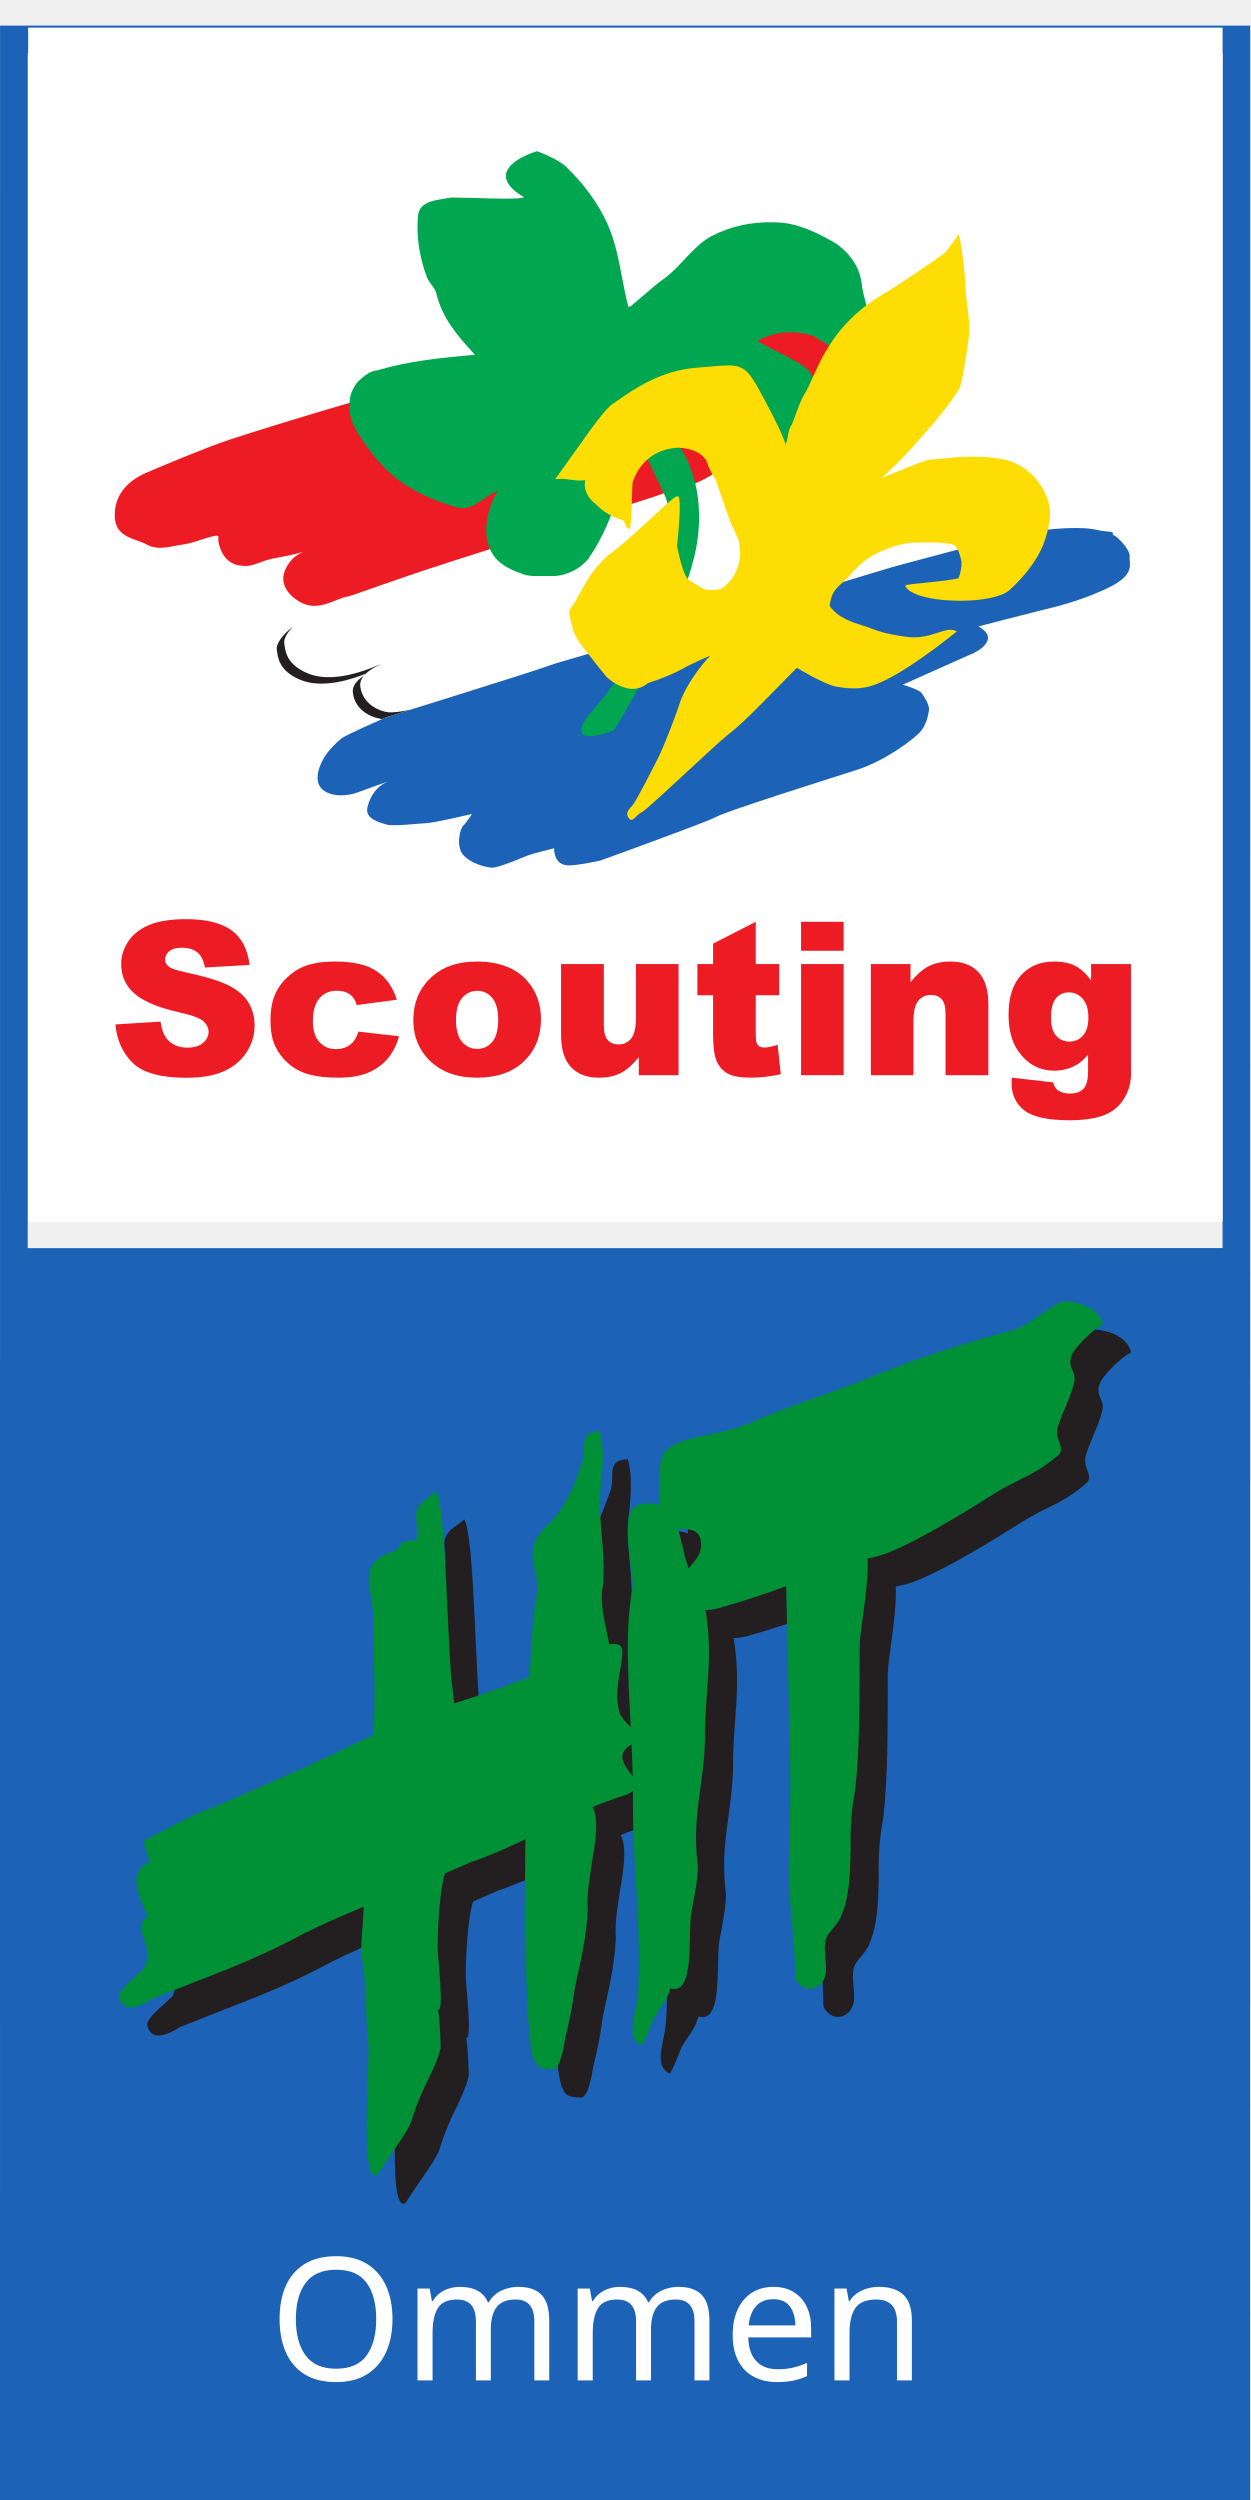
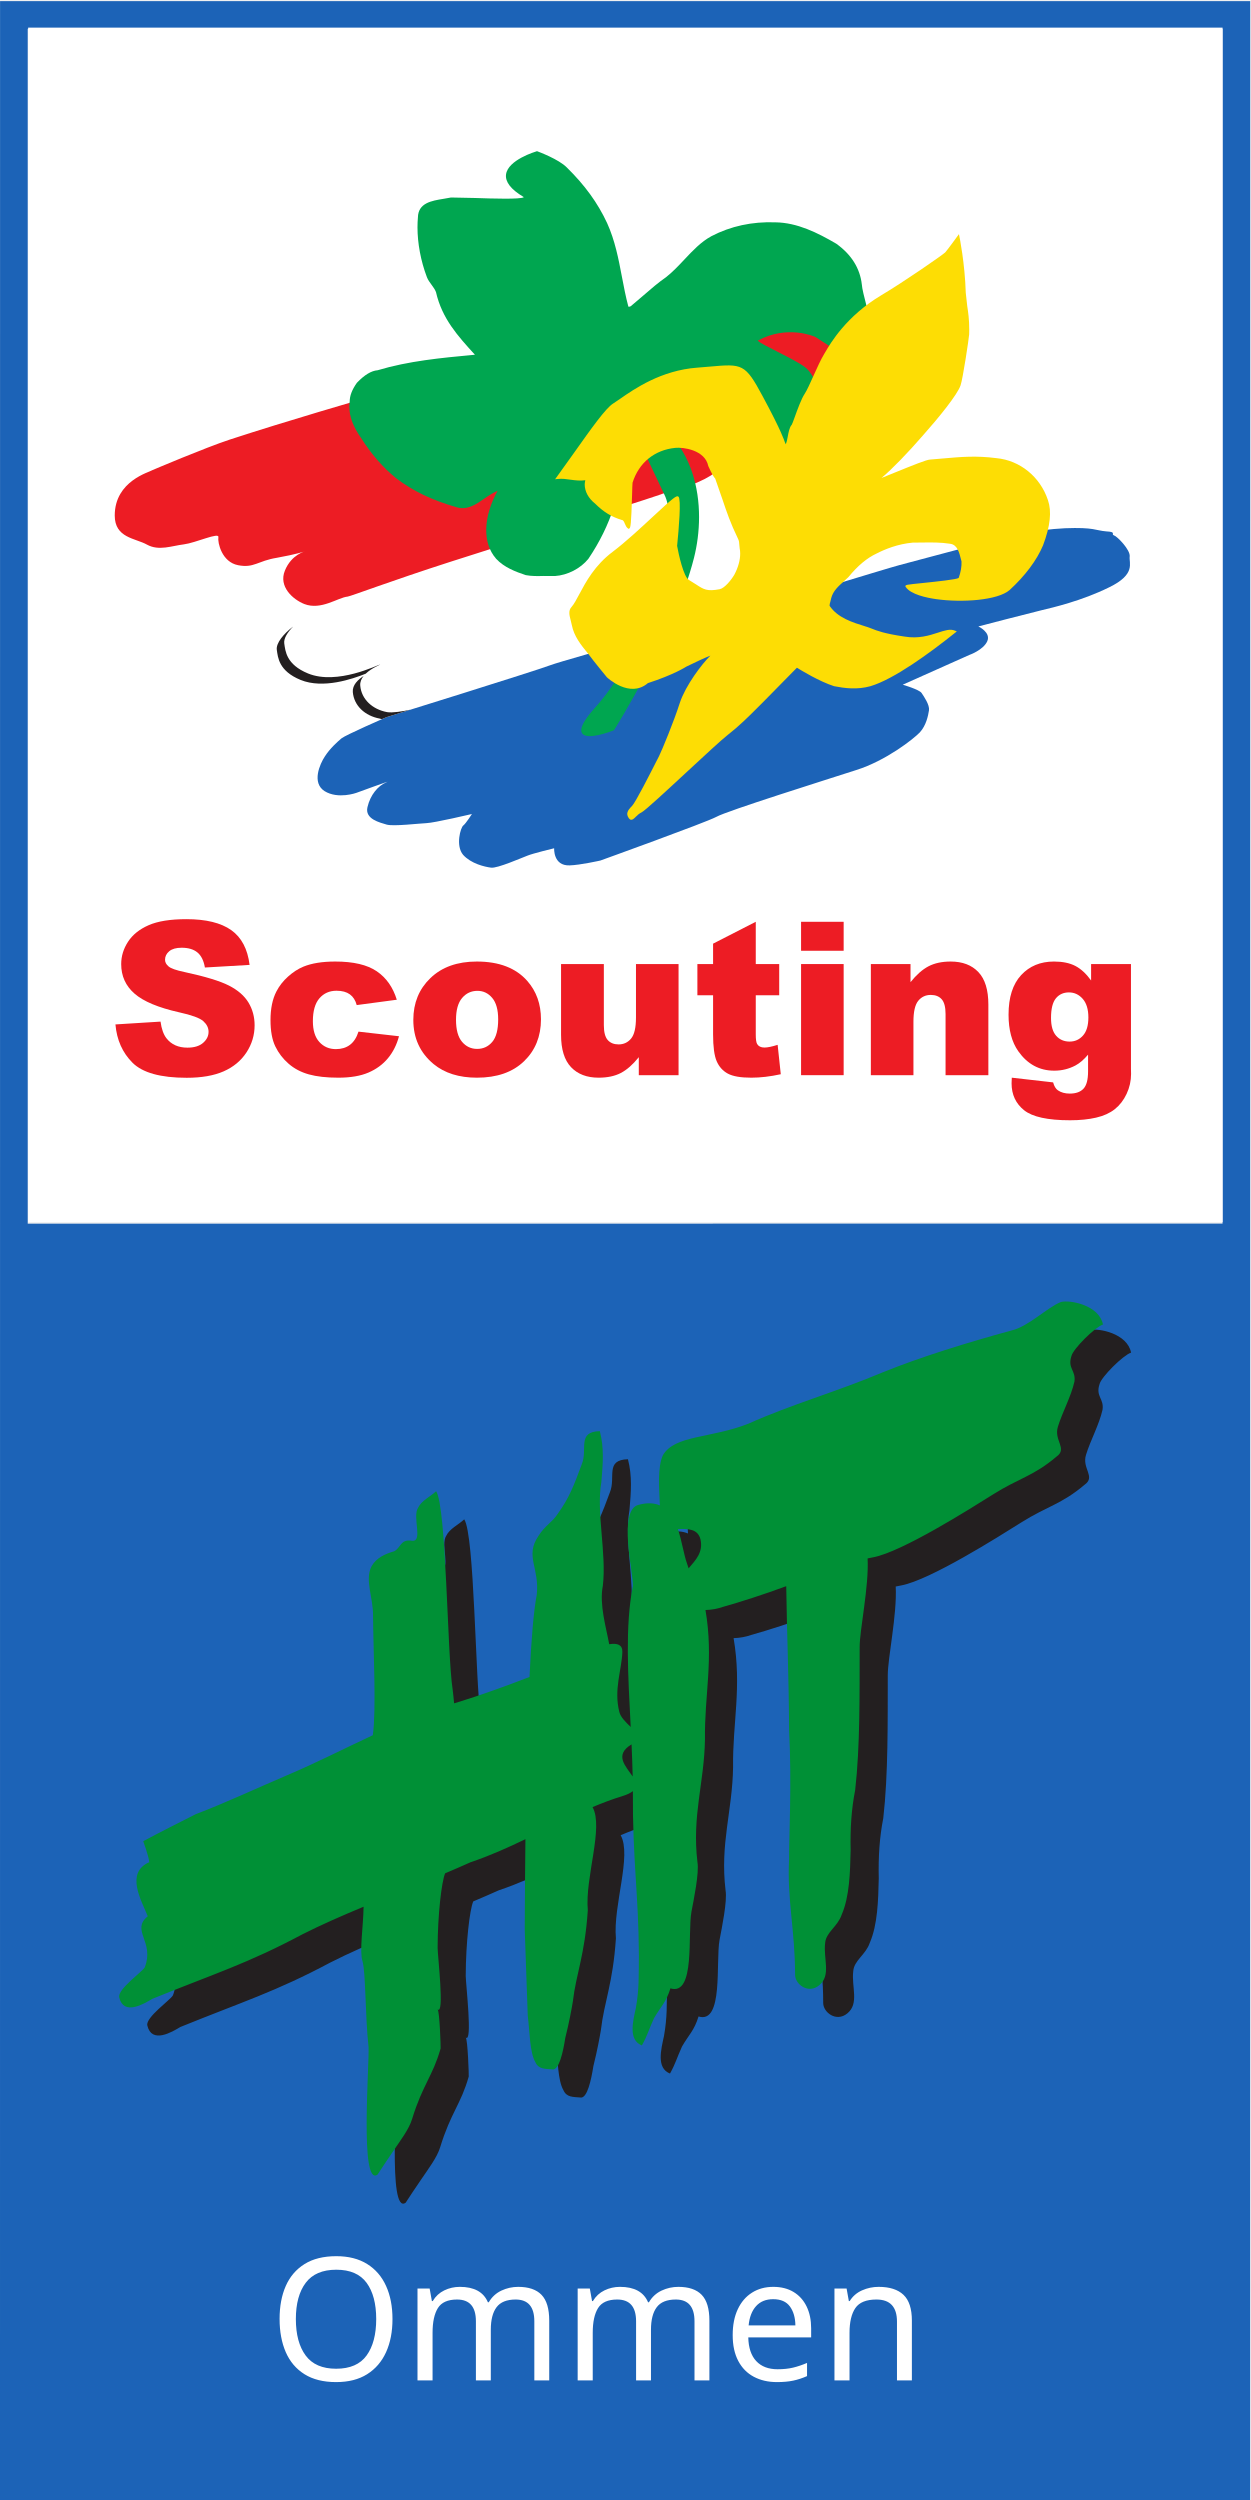
<svg xmlns="http://www.w3.org/2000/svg" version="1.1" width="204.337" height="408.625" id="svg2" xml:space="preserve">
  <defs id="defs6" />
  <g transform="matrix(1.25,0,0,-1.25,0,408.625)" id="g10">
    <g transform="scale(0.1)" id="g12">
-       <path d="m 36.25,3199.34 h 1562.36 v -1562.35 l -1562.36,-0.03 z m 1598.5,36.17 H 0.078 L 0,-33.53 h 1634.63 l 0.12,3269.04" id="path14" style="fill:#1c63b7;fill-opacity:1;fill-rule:nonzero;stroke:none" />
+       <path d="m 36.25,3231.34 h 1562.36 v -1562.35 l -1562.36,-0.03 z m 1598.5,36.17 H 0.078 L 0,-1.53 h 1634.63 l 0.12,3269.04" id="path14" style="fill:#1c63b7;fill-opacity:1;fill-rule:nonzero;stroke:none" />
      <path d="m 36.816,1671.05 h 1561.81 V 3232.87 H 36.816 Z" id="path16" style="fill:#ffffff;fill-opacity:1;fill-rule:nonzero;stroke:none" />
      <path d="m 694.316,3096.26 c -12.656,-3.74 -54.289,-18.55 -58.586,-52.08 -0.21,-1.72 -0.339,-3.54 -0.339,-5.43 0,-0.94 0.117,-1.94 0.183,-2.91 -5.371,0.15 -10.32,0.31 -13.672,0.43 l -34.187,0.69 -12.332,-2.18 c -14.66,-2.38 -54.25,-8.85 -55.051,-49.52 -0.117,-2.71 -0.586,-13.43 -0.586,-13.43 0,-24.16 4.942,-50.54 13.914,-74.29 2.649,-7.09 6.684,-12.54 9.621,-16.53 0.039,-0.05 1.77,-2.54 2.285,-3.28 5.157,-20.29 13.758,-36.96 24.036,-51.68 -27.747,-3.32 -55.747,-7.85 -83.352,-16.13 l 5.574,1.03 c -15.066,-1.13 -29.5,-9.14 -44.136,-24.49 l -1.348,-1.42 -1.137,-1.61 c -4.89,-6.98 -8.433,-13.8 -10.777,-20.58 -57.031,-16.89 -103.988,-31.33 -142.082,-43.78 C 258.762,2708 191.895,2679.55 189.07,2678.34 l -1.824,-0.79 c 0,0 -0.391,-0.25 -0.508,-0.33 -0.488,-0.19 -0.996,-0.41 -0.996,-0.41 -51.133,-20.82 -61.863,-56.03 -61.863,-81.91 0,-40.65 31.551,-51.94 46.707,-57.36 3.43,-1.22 6.965,-2.49 8.789,-3.52 20.438,-11.18 40.066,-7.32 54.395,-4.5 l 9.699,1.69 c 7.027,0.86 14.754,3.14 22.461,5.56 7.09,-14.86 20.054,-28.59 40.418,-32.52 17.414,-3.4 29.023,-0.19 38.359,3.18 0.527,-5.23 1.594,-10.45 3.738,-15.52 3.606,-8.5 9.614,-16.29 17.075,-22.91 -12.336,-9.65 -29.844,-27.03 -29.844,-48.12 0,-1.9 0.144,-3.81 0.445,-5.77 -0.008,0.02 0.207,-1.44 0.207,-1.44 1.602,-11.26 5.86,-41.18 46.817,-57.96 15.75,-6.46 33.972,-8.28 54.406,-5.66 1.797,-6.17 4.5,-12 8.086,-17.28 -11.274,-5.57 -13.813,-7.49 -15.539,-8.89 l -0.578,-0.47 c -7.508,-6.4 -18.434,-16.42 -26.676,-29.28 -3.43,-5.12 -13.75,-22.33 -13.75,-41.93 0,-3.53 0.34,-7.15 1.109,-10.8 2.617,-12.27 9.652,-22.32 20.332,-29.06 14.895,-9.2 31.153,-10.16 43.703,-8.96 2.039,-13.2 11.719,-28.27 41.641,-37.04 l 1.902,-0.56 c 9.629,-2.93 22.602,-2.42 49.953,-0.1 l 10.996,0.85 c 3.313,0.11 8.868,0.94 15.352,2.1 0.012,-13.44 3.965,-25.39 11.484,-34.29 l 0.539,-0.62 c 16.942,-18.81 42.481,-23.91 52.665,-25.23 11.359,-1.58 25.847,3.26 53.933,14.7 l 6.875,2.74 c 1.367,0.55 4.777,1.55 8.789,2.66 1.086,-1.45 1.86,-2.99 3.203,-4.37 6.059,-6.24 16.899,-13.55 34.114,-12.95 15.703,0.41 42.199,6.31 45.168,6.97 l 1.582,0.36 1.519,0.56 c 32.735,11.79 140.676,50.91 155.09,58.66 l 0.547,0.3 c 11.953,6.04 107.72,36.59 148.62,49.64 l 29.41,9.42 c 43.08,13.56 82.65,44.18 94.06,56.06 l 0.41,0.45 c 9.55,10.42 15.77,24.7 18.5,42.46 0.31,1.89 0.45,3.77 0.45,5.62 0,9.34 -3.64,18.18 -8.5,26.55 22.4,10 44.27,19.76 44.89,20.05 8.04,2.97 28.68,12.2 37.32,31.27 2.01,4.48 2.92,8.85 3.19,13.13 23.9,6.13 50.26,12.89 50.26,12.89 0.02,0 0.82,0.2 0.82,0.2 15.16,3.59 55.39,13.13 92.89,31.71 35.04,16.96 41.78,37.06 41.78,54.01 0,2.3 -0.14,4.53 -0.31,6.7 l -0.14,1.54 -0.11,-1.96 c 0.15,1.26 0.23,2.54 0.23,3.82 0,17.57 -14.55,36.34 -27.89,46.15 -0.22,0.76 -0.37,1.29 -0.37,1.29 -8.46,10.19 -21.1,10.86 -27.17,11.17 l 0.68,-0.04 -7.46,1.21 c -9.63,2.03 -20.11,3.59 -42.54,3.1 -0.51,6.74 -1.57,13.23 -3.67,19.26 -13.27,39.8 -48.41,68.23 -89.42,72.11 -25.7,3.25 -45.6,2.09 -67,0.26 18.39,21.5 37.28,45.84 42.24,60.35 4.31,12.25 12.24,68.16 12.62,73.35 l 0.06,0.77 0.1,7.19 c 0,15.42 -1.55,25.9 -2.84,34.33 -0.09,0.86 -1.62,14.69 -1.77,16.06 -1.23,37.07 -7.42,70 -8.67,76.28 l -12.39,61.55 -37.05,-50.47 c -4.84,-6.69 -10.79,-14.69 -13.36,-17.93 -7.38,-5.66 -41.49,-29.28 -67.3,-45.44 -5.78,23.27 -19.57,43.74 -41.44,59.4 l -0.99,0.7 -1.03,0.62 c -27.5,16.07 -57.72,31.01 -92.39,31.48 -34.759,1.19 -67.103,-5.88 -96.165,-21.05 -17.657,-9.54 -30.723,-23.46 -42.247,-35.75 -7.246,-7.69 -13.945,-14.83 -21.074,-20.47 l 1.375,1.02 c -6.297,-4.34 -12.136,-8.95 -17.781,-13.61 -4.355,22.92 -9.434,48.6 -20.742,73.61 -13.723,29.36 -32.051,54.71 -57.715,80.02 -12.473,12.8 -35.344,22.64 -47.898,27.36 l -1.516,0.53 -7.832,2.64 -8.399,-2.47" id="path18" style="fill:#ffffff;fill-opacity:1;fill-rule:nonzero;stroke:none" />
      <path d="m 371.777,2427.67 c -1.496,9.32 10.828,22.78 23.504,31.74 13.071,8.95 33.977,18.27 46.684,22.75 12.676,4.13 21.64,7.11 28.726,9.36 41.079,14.18 133.657,46.64 137.383,48.12 4.106,1.9 214.262,70.57 232.192,74.32 17.527,3.73 92.937,37.3 100.808,44.04 5.196,4.48 157.876,22.02 177.676,12.31 19.38,-9.7 -6.35,-76.17 29.12,-66.45 35.04,9.69 144.43,26.88 163.84,-4.47 19.4,-31.37 3.76,-47.05 -10.06,-53.01 -13.45,-5.62 -267.65,-69.06 -267.65,-69.06 0,0 -362.105,-97.81 -375.914,-100.04 -10.82,-1.88 -85.469,-25.03 -113.856,-34.33 -7.835,-2.62 1.122,0.37 -13.792,-4.13 -19.059,-5.56 -15.692,-2.61 -24.286,-1.11 -19.035,3.73 -33.593,16.82 -35.097,34.71 -1.485,17.54 28.008,27.62 25.781,27.62 -2.234,0 -55.625,-27.26 -94.07,-11.59 -28.75,11.59 -29.504,29.51 -30.989,39.22" id="path20" style="fill:#ffffff;fill-opacity:1;fill-rule:nonzero;stroke:none" />
      <path d="m 505.129,2331.16 c 0,0 193.367,60.07 214.273,67.95 20.903,7.82 247.844,70.18 263.536,73.52 15.292,3.36 175.082,52.66 193.332,57.5 18.3,4.85 138.91,36.96 138.91,36.96 0,0 38.45,9.3 77.26,11.17 38.83,1.5 39.92,-2.98 54.12,-4.1 14.2,-0.75 5.59,-3.73 10.1,-5.24 4.1,-1.11 21.62,-19.02 20.53,-27.62 -1.15,-8.57 8.55,-23.14 -26.9,-40.29 -35.47,-17.58 -73.91,-26.52 -88.1,-29.88 -14.16,-3.34 -82.89,-21.26 -82.89,-21.26 0,0 16.84,-7.84 11.61,-19.42 -5.23,-11.57 -23.53,-17.91 -23.53,-17.91 l -86.97,-38.85 c 0,0 21.66,-6.33 24.63,-10.81 3,-4.49 10.82,-15.68 9.69,-22.75 -1.1,-7.13 -3.73,-19.82 -11.93,-28.77 -8.23,-8.57 -44.05,-36.95 -83.24,-49.29 -39.18,-12.67 -169.111,-53.36 -182.9,-61.21 -13.84,-7.44 -151.582,-57.09 -151.582,-57.09 0,0 -26.484,-5.98 -40.305,-6.35 -21.636,-0.74 -20.156,22.39 -20.156,22.39 0,0 -27.984,-6.73 -35.097,-9.72 -7.079,-2.61 -39.188,-16.79 -47.391,-15.64 -8.594,1.11 -26.145,5.2 -36.582,16.79 -10.086,11.94 -3.352,35.81 0.371,38.45 3.352,2.61 11.184,14.91 11.184,14.91 0,0 -49.258,-11.57 -59.348,-11.93 -9.688,-0.37 -43.672,-4.51 -52.266,-1.88 -8.562,2.63 -28.73,7.1 -25,22.76 3.731,16.08 13.809,28 24.641,32.48 10.816,4.51 -39.199,-13.79 -39.199,-13.79 0,0 -23.887,-8.6 -41.426,2.23 -17.191,10.84 -6.352,35.48 0.359,45.54 6.707,10.45 16.426,19.05 21.653,23.5 5.586,4.51 58.613,27.65 58.613,27.65" id="path22" style="fill:#1c63b7;fill-opacity:1;fill-rule:nonzero;stroke:none" />
      <path d="m 199.324,2654.27 c 0,0 68.293,29.1 101.145,39.93 75.398,24.64 168.359,51.52 198.972,60.48 29.106,8.95 119.075,36.21 195.227,59.34 60.488,18.3 112.727,33.98 118.34,35.46 13.055,2.98 274.352,85.13 282.962,75.05 8.58,-9.7 35.48,-33.98 33.97,-69.08 -1.5,-35.45 -66.44,-121.68 -77.65,-127.64 -11.57,-5.63 -204.927,-43.69 -204.927,-43.69 0,0 100.039,39.57 104.492,-1.51 4.141,-41.05 -77.636,-55.61 -81.738,-57.84 -4.094,-2.61 -162.375,-52.26 -281.074,-90.34 -78.789,-25.37 -129.539,-44.79 -134.402,-45.53 -12.676,-1.12 -34.7,-18.3 -56.743,-9.71 -14.918,5.95 -33.953,22.75 -25.378,43.66 8.593,21.31 26.894,25.39 26.894,25.39 0,0 -11.953,-4.08 -37.336,-8.6 -25.39,-4.1 -29.871,-13.78 -50.769,-9.69 -21.27,4.1 -26.895,29.49 -25.774,36.59 1.485,7.08 -29.844,-7.46 -45.164,-9.36 -15.676,-1.85 -32.48,-8.94 -48.152,-0.35 -15.285,8.6 -42.18,8.6 -42.18,38.07 0,45.55 45.93,56.77 49.285,59.37" id="path24" style="fill:#ed1c24;fill-opacity:1;fill-rule:nonzero;stroke:none" />
      <path d="m 1135.49,2858.72 c 0,0.02 -2.81,11.7 -2.81,11.7 -2.47,9.58 -5.49,21.47 -5.75,26.55 -2.4,21.25 -13.65,39.21 -33.44,53.38 -24.47,14.31 -50.95,27.56 -79.6,27.93 -30.355,1.11 -58.48,-4.96 -83.624,-18.1 -13.606,-7.35 -24.621,-19.09 -35.305,-30.47 -7.481,-7.96 -15.215,-16.2 -23.906,-23.07 -10.489,-7.24 -20.235,-15.73 -29.649,-23.91 l -16.648,-14.16 c -0.371,-0.1 -2.285,-0.94 -2.871,-0.66 l -0.371,0.66 c -3.403,12.79 -5.903,25.94 -8.325,38.66 -4.402,23.17 -8.945,47.12 -19.363,70.15 -12.297,26.34 -28.992,49.37 -52.558,72.53 -10.567,10.9 -37.469,20.79 -38.602,21.23 l -0.473,0.16 -0.465,-0.13 c -1.542,-0.47 -37.597,-11.25 -40.042,-30.31 -1.227,-9.65 6.339,-19.47 22.523,-29.16 -0.023,0 0.359,-0.32 0.711,-0.59 -4.473,-2.98 -41.453,-1.76 -63.899,-1 l -31.289,0.64 c -0.281,-0.05 -9.785,-1.73 -9.785,-1.73 -15.535,-2.53 -33.164,-5.35 -33.484,-24.38 -0.371,-4.16 -0.559,-8.41 -0.559,-12.81 0,-20.95 4.289,-44.02 12.239,-65.04 1.375,-3.7 3.82,-7.03 6.171,-10.21 2.325,-3.19 4.539,-6.19 5.774,-9.53 7.945,-34.79 28.633,-57.46 50.547,-81.49 0,0 0.254,-0.29 0.359,-0.41 -1.289,-0.11 -2.629,-0.25 -2.629,-0.25 -41.304,-3.87 -84.058,-7.87 -124.59,-20.04 -8.203,-0.63 -17.195,-6.02 -27.144,-16.45 -6.457,-9.2 -9.367,-16.94 -9.367,-24.59 -0.332,-2.22 -0.457,-4.48 -0.457,-6.75 0,-12.82 4.929,-25.96 15.281,-40.73 13.633,-21.46 28.762,-38.79 46.211,-52.95 22.129,-16.68 46.34,-28.3 78.523,-37.62 14.211,-4.39 25.813,3.76 37.071,11.65 5.363,3.76 10.949,7.3 16.73,9.76 -8.367,-15.02 -14.844,-33.49 -14.844,-51.4 0,-13.58 3.653,-26.72 12.989,-37.48 10.468,-11.29 25.476,-16.94 38.718,-21.34 7.844,-1.46 15.305,-1.3 23.203,-1.09 l 14.875,-0.09 c 16.543,1.03 33.672,9.89 43.829,22.57 29.414,43.6 44.218,90.04 44.218,138.36 0,5.59 -0.207,11.21 -0.605,16.82 0.215,0.47 1.648,3.67 1.648,3.67 0,0 0.571,1.21 1.114,2.37 1.875,-1.7 13.429,-12.11 13.429,-12.11 14.414,-11.28 15.078,-12.76 23.203,-30.69 l 16.368,-34.55 c 4.152,-8.1 6.085,-19.86 6.085,-34.16 0,-64.82 -39.933,-181.44 -96.195,-243.75 -12.488,-13.86 -18.648,-23.79 -18.648,-30.12 0,-1.62 0.386,-2.98 1.179,-4.15 6.602,-9.46 37.657,2.49 41.172,3.9 l 0.442,0.16 0.254,0.41 c 0.796,1.25 79.187,125.67 104.336,224.76 4.148,16.32 6.687,34.71 6.687,53.65 0,38.88 -10.691,80.14 -40.273,110.53 -0.325,0.26 -6.094,5.08 -6.094,5.08 -2.422,2.28 -5.195,4.79 -8.399,6.71 0.684,1.38 1.954,4.08 2.637,5.52 14.649,-3.85 28.164,-9.81 41.211,-15.65 15.691,-7.03 30.488,-13.65 47.305,-16.85 5.937,-1.46 10.129,-3.89 14.179,-6.26 6.133,-3.57 11.915,-6.91 22.754,-6.46 l 16.698,1.77 c 7.54,1.12 12.5,1.87 17.71,-0.52 1.86,-0.84 4.41,-0.41 7.74,1.41 14.41,7.85 40.68,40.05 42.87,55.37 0.08,0.86 0.08,1.88 0.08,2.97 0,13.05 -4.9,40.8 -19.66,52.17 -7.37,5.77 -22.61,13.49 -36.04,20.27 -10.69,5.39 -23.663,11.97 -26.03,14.6 39.48,21.44 75.07,4.94 75.43,4.78 37.02,-23.85 49.06,-31.59 53.31,-33.72 0.2,-0.13 0.08,-0.43 0.28,-0.54 0,0 0.18,0.24 0.23,0.29 1.64,-0.78 1.95,-0.57 2.25,-0.18 l 0.85,1.29 -1.71,1.12 c -1.35,0.86 1.38,6.6 3.78,11.66 5.61,11.83 14.08,29.68 10.3,50.44" id="path26" style="fill:#00a650;fill-opacity:1;fill-rule:nonzero;stroke:none" />
      <path d="m 1052.84,2788.71 v 0 0.019 0 z" id="path28" style="fill:#00a650;fill-opacity:1;fill-rule:nonzero;stroke:none" />
      <path d="m 1370.23,2615.19 c -10.12,30.38 -36.54,51.86 -67.32,54.73 -26.56,3.42 -45.86,1.7 -70.29,-0.45 l -16.58,-1.42 c -4.05,0 -22.02,-7.21 -47.01,-17.39 -5.91,-2.42 -11.58,-4.73 -16.38,-6.64 13.66,11.27 35.36,33.91 53.8,55.19 21.25,23.84 45.42,53.7 49.56,65.81 3.07,8.73 10.87,61.27 11.28,66.8 0.04,2.12 0.09,4.11 0.09,6.03 0,13.71 -1.38,22.83 -2.63,30.99 l -1.92,17.29 c -1.13,38.5 -8.19,73.05 -8.26,73.42 l -0.66,3.3 -2.01,-2.74 c -0.12,-0.17 -12.69,-17.54 -15.94,-21.16 -3.3,-3.3 -54.73,-38.95 -83.66,-56.06 -45.71,-27.31 -66.37,-62.68 -73.15,-74.3 l -1.61,-2.73 c -4.26,-6.97 -9.12,-17.78 -13.81,-28.22 -4.39,-9.76 -8.53,-18.99 -11.56,-23.64 -4.28,-6.31 -9.36,-20.34 -13.07,-30.62 -1.64,-4.54 -3.2,-8.84 -3.77,-9.73 -3.01,-3.2 -4.22,-9.79 -5.38,-16.13 -0.65,-3.64 -1.41,-7 -2.45,-9.52 -0.48,0.92 -1.01,2.05 -1.42,3.3 -0.13,0.49 -4.05,13.68 -28.853,59.61 -22.93,42.78 -26.446,42.48 -69.336,38.7 l -16.082,-1.34 c -47.375,-3.47 -82.493,-27.9 -101.329,-41.03 l -8.695,-5.86 c -9.742,-5.99 -28.855,-32.95 -50.933,-64.14 l -24.993,-34.9 3.329,0.33 c 5.863,0.69 11.32,-0.1 17.14,-0.96 6.055,-0.85 12.344,-1.6 19.031,-0.67 -0.371,-1.79 -0.789,-3.62 -0.789,-5.44 0,-9.1 4.754,-18.13 13.535,-25.08 10.958,-10.93 21.524,-17.42 35.215,-21.52 1.719,-0.07 2.727,-2.36 3.653,-4.62 1.047,-2.43 2.121,-4.98 4.148,-6.38 l 0.766,-0.54 1.004,0.49 c 1.711,0.95 2.441,4.93 3.593,43.35 0.204,7.66 0.442,15.57 0.645,16.55 8.262,26.13 28.652,42.76 55.82,45.52 10.059,1.08 38.965,-2.55 43.196,-23.8 0.117,-0.39 5.73,-12.95 9.058,-16.37 0.039,-0.16 9.426,-27.07 9.426,-27.07 5.769,-17.15 10.32,-30.68 20.449,-51.73 1.387,-2.5 1.524,-5.15 1.68,-7.9 l 0.437,-4.41 c 0.461,-2.23 0.676,-4.59 0.676,-7.04 0,-8.51 -2.656,-18.16 -7.617,-27.46 -4.07,-7.07 -12.742,-17.67 -19.141,-19.02 -16.562,-3.14 -20.769,-0.41 -30.937,6.23 l -9.434,5.9 c -6.863,4.02 -13.398,33.5 -15.351,44.51 2.297,22.48 5.527,61.33 1.726,64.4 -2.293,2.05 -6.668,-1.37 -33.191,-26.02 -16.094,-14.94 -36.113,-33.54 -52.637,-46.02 -23.586,-17.62 -35.305,-39.62 -43.879,-55.71 -3.719,-6.98 -6.93,-13.02 -10.074,-16.52 -4.465,-4.76 -2.758,-11.17 -1.125,-17.34 l 1.484,-6.3 c 2.891,-14.75 11.895,-25.85 20.586,-36.59 l 1.758,-2.18 c 5.879,-8.11 23.352,-29.32 23.516,-29.52 0.429,-0.39 29.758,-28.08 53.633,-7.65 33.632,10.88 49.609,21.11 50.234,21.55 11.973,5.92 25.058,11.96 31.504,14.39 -10.84,-10.5 -32.5,-38.89 -40.059,-61.96 -7.527,-23.68 -23.164,-61.54 -27.168,-69.6 l -4.101,-7.98 c -7.891,-15.54 -26.348,-51.93 -31.114,-56.99 -6.015,-6 -8.347,-10.13 -4.238,-16.06 0.859,-1.27 1.836,-1.93 2.981,-2.04 2.019,-0.17 3.726,1.52 5.867,3.63 2.031,2.01 4.551,4.51 7.949,6.12 4.844,2.53 31.309,27.06 59.297,53.02 22.344,20.71 45.437,42.13 52.949,47.93 15.449,12.03 27.149,23.75 41.934,38.57 l 4.14,4.12 c 0,0 38.707,39.36 44.697,45.43 4.78,-3 29.4,-18.06 48.6,-24.16 13.89,-2.73 30.28,-4.82 47.51,0 30.74,9.09 77.33,43.13 111.01,70.06 l 1.95,1.58 -2.26,0.97 c -6.24,2.69 -13.39,0.34 -22.44,-2.61 -11.25,-3.65 -25.27,-8.22 -43.61,-5.12 -26.55,3.89 -36.13,7.68 -43.11,10.47 l -4.83,1.8 c -0.03,0 -2.87,0.9 -2.87,0.9 -17.91,5.55 -36.43,11.36 -47.13,26.88 -0.09,0.27 -0.13,0.54 -0.13,0.86 0,1.23 0.52,3 1.09,4.96 l 1.13,4.66 c 2.44,9.22 9.48,15.49 16.25,21.53 l 6.11,5.67 c 12.55,15.25 24.39,25.08 37.27,31.06 10.71,5.49 27.48,12.35 46.92,14.07 l 11.69,0.11 c 12.74,0.18 24.76,0.36 37.23,-1.62 9.34,-1.23 11.82,-11.11 14.2,-20.66 l 0.64,-2.5 c 0.32,-6.31 -1.03,-14.26 -3.71,-21.5 -2.32,-2.01 -29.88,-4.85 -46.3,-6.57 -22.89,-2.34 -22.91,-2.43 -23.27,-4 l -0.13,-0.59 0.43,-0.63 c 6.44,-9.88 27.75,-14.25 39.89,-15.96 34.04,-4.77 80.42,-1.59 95.99,11.93 20.39,18.71 35.48,38.88 43.71,58.4 9.45,25.09 11.54,44.45 6.34,59.31" id="path30" style="fill:#fddd04;fill-opacity:1;fill-rule:nonzero;stroke:none" />
      <path d="m 496.836,2400.04 c -2.207,-0.06 -55.762,-27.37 -94.043,-11.67 -28.723,11.78 -29.617,29.56 -31.094,39.18 -0.976,6.44 4.199,14.7 11.594,22.16 -11.984,-9.01 -22.707,-21.57 -21.313,-30.63 1.465,-9.59 2.368,-27.39 31.086,-39.16 29.422,-12.05 67.872,1.25 85.079,8.12 8.132,7.84 20.125,12.05 18.691,12" id="path32" style="fill:#231f20;fill-opacity:1;fill-rule:nonzero;stroke:none" />
      <path d="m 536.895,2341.08 c -9.832,-2.28 -24.266,-4.48 -30.782,-3.25 -19.011,3.57 -33.515,16.66 -35.05,34.65 -0.411,4.8 1.503,9.01 4.406,12.63 -7.199,-4.68 -14.903,-11.81 -14.121,-21.09 1.511,-17.98 16.035,-31.06 35.047,-34.63 1.203,-0.23 2.16,-0.49 2.98,-0.73 3.535,1.54 5.754,2.5 5.754,2.5 0,0 12.637,3.95 31.766,9.92" id="path34" style="fill:#231f20;fill-opacity:1;fill-rule:nonzero;stroke:none" />
      <path d="m 150.957,1929.46 58.965,3.68 c 1.277,-9.56 3.879,-16.85 7.793,-21.87 6.387,-8.12 15.508,-12.18 27.375,-12.18 8.836,0 15.664,2.07 20.445,6.23 4.785,4.14 7.18,8.95 7.18,14.42 0,5.2 -2.277,9.85 -6.836,13.96 -4.563,4.11 -15.149,7.98 -31.738,11.63 -27.188,6.11 -46.563,14.24 -58.157,24.35 -11.668,10.12 -17.507,23.03 -17.507,38.72 0,10.31 2.988,20.03 8.964,29.21 5.965,9.16 14.961,16.37 26.954,21.62 11.992,5.24 28.425,7.87 49.316,7.87 25.637,0 45.176,-4.78 58.625,-14.3 13.453,-9.54 21.465,-24.7 24.012,-45.5 l -58.418,-3.42 c -1.551,9.03 -4.817,15.61 -9.785,19.71 -4.969,4.1 -11.836,6.15 -20.586,6.15 -7.207,0 -12.637,-1.52 -16.282,-4.59 -3.648,-3.04 -5.476,-6.77 -5.476,-11.15 0,-3.18 1.512,-6.05 4.519,-8.61 2.922,-2.64 9.856,-5.11 20.793,-7.39 27.09,-5.84 46.492,-11.74 58.211,-17.71 11.723,-5.98 20.254,-13.4 25.586,-22.23 5.332,-8.85 8.012,-18.75 8.012,-29.69 0,-12.87 -3.567,-24.72 -10.676,-35.57 -7.117,-10.86 -17.058,-19.08 -29.824,-24.7 -12.774,-5.61 -28.867,-8.41 -48.301,-8.41 -34.109,0 -57.734,6.57 -70.859,19.69 -13.133,13.15 -20.574,29.83 -22.305,50.08" id="path36" style="fill:#ed1c24;fill-opacity:1;fill-rule:nonzero;stroke:none" />
      <path d="m 468.77,1920.03 52.949,-6.02 c -2.918,-11.04 -7.703,-20.6 -14.364,-28.67 -6.664,-8.07 -15.167,-14.35 -25.519,-18.81 -10.352,-4.47 -23.516,-6.71 -39.473,-6.71 -15.41,0 -28.254,1.44 -38.508,4.31 -10.261,2.87 -19.089,7.52 -26.472,13.94 -7.395,6.43 -13.184,13.96 -17.371,22.62 -4.199,8.65 -6.301,20.15 -6.301,34.45 0,14.94 2.551,27.39 7.668,37.32 3.726,7.28 8.836,13.82 15.32,19.61 6.477,5.79 13.137,10.09 19.973,12.91 10.848,4.47 24.766,6.71 41.726,6.71 23.711,0 41.797,-4.24 54.247,-12.73 12.453,-8.47 21.183,-20.9 26.203,-37.21 l -52.403,-6.99 c -1.64,6.21 -4.629,10.88 -8.965,14.03 -4.335,3.14 -10.144,4.72 -17.441,4.72 -9.211,0 -16.672,-3.3 -22.371,-9.9 -5.695,-6.6 -8.547,-16.59 -8.547,-29.97 0,-11.92 2.82,-21 8.484,-27.18 5.649,-6.2 12.856,-9.29 21.614,-9.29 7.297,0 13.426,1.87 18.398,5.61 4.973,3.74 8.692,9.49 11.153,17.25" id="path38" style="fill:#ed1c24;fill-opacity:1;fill-rule:nonzero;stroke:none" />
      <path d="m 596.277,1935.49 c 0,-12.95 2.618,-22.53 7.864,-28.74 5.246,-6.21 11.836,-9.3 19.777,-9.3 8.016,0 14.605,3.05 19.766,9.16 5.156,6.11 7.734,15.93 7.734,29.42 0,12.58 -2.609,21.96 -7.805,28.11 -5.195,6.17 -11.621,9.24 -19.289,9.24 -8.113,0 -14.82,-3.13 -20.113,-9.38 -5.285,-6.24 -7.934,-15.76 -7.934,-28.51 z m -55.816,-0.14 c 0,22.16 7.469,40.42 22.437,54.78 14.954,14.38 35.161,21.56 60.61,21.56 29.09,0 51.07,-8.45 65.933,-25.33 11.954,-13.57 17.93,-30.32 17.93,-50.19 0,-22.35 -7.41,-40.67 -22.234,-54.93 -14.824,-14.28 -35.324,-21.42 -61.492,-21.42 -23.352,0 -42.239,5.93 -56.641,17.78 -17.695,14.69 -26.543,33.94 -26.543,57.75" id="path40" style="fill:#ed1c24;fill-opacity:1;fill-rule:nonzero;stroke:none" />
      <path d="m 887.285,1863.1 h -51.992 v 23.55 c -7.754,-9.67 -15.586,-16.57 -23.469,-20.68 -7.886,-4.09 -17.578,-6.15 -29.07,-6.15 -15.32,0 -27.344,4.58 -36.055,13.75 -8.711,9.17 -13.066,23.28 -13.066,42.34 v 92.49 h 55.957 v -79.91 c 0,-9.11 1.687,-15.59 5.058,-19.41 3.379,-3.84 8.125,-5.75 14.231,-5.75 6.656,0 12.117,2.56 16.355,7.65 4.239,5.12 6.368,14.29 6.368,27.51 v 69.91 h 55.683 v -145.3" id="path42" style="fill:#ed1c24;fill-opacity:1;fill-rule:nonzero;stroke:none" />
      <path d="m 988.242,2063.67 v -55.27 h 30.648 v -40.77 h -30.648 v -51.48 c 0,-6.18 0.598,-10.28 1.778,-12.29 1.828,-3.09 5.019,-4.63 9.582,-4.63 4.098,0 9.838,1.19 17.238,3.54 l 4.1,-38.43 c -13.77,-3.01 -26.631,-4.52 -38.577,-4.52 -13.867,0 -24.082,1.78 -30.644,5.32 -6.582,3.56 -11.426,8.96 -14.578,16.19 -3.137,7.25 -4.719,18.98 -4.719,35.2 v 51.1 h -20.52 v 40.77 h 20.52 v 26.68 l 55.82,28.59" id="path44" style="fill:#ed1c24;fill-opacity:1;fill-rule:nonzero;stroke:none" />
      <path d="m 1047.48,2008.4 h 55.68 v -145.3 h -55.68 z m 0,55.27 h 55.68 v -37.89 h -55.68 v 37.89" id="path46" style="fill:#ed1c24;fill-opacity:1;fill-rule:nonzero;stroke:none" />
      <path d="m 1138.73,2008.4 h 51.86 v -23.67 c 7.74,9.66 15.59,16.58 23.52,20.74 7.94,4.14 17.61,6.22 29.02,6.22 15.41,0 27.47,-4.59 36.17,-13.76 8.73,-9.16 13.08,-23.32 13.08,-42.48 v -92.35 h -55.96 v 79.9 c 0,9.13 -1.69,15.58 -5.06,19.36 -3.37,3.79 -8.12,5.68 -14.23,5.68 -6.76,0 -12.23,-2.55 -16.42,-7.66 -4.2,-5.11 -6.3,-14.28 -6.3,-27.49 v -69.79 h -55.68 v 145.3" id="path48" style="fill:#ed1c24;fill-opacity:1;fill-rule:nonzero;stroke:none" />
      <path d="m 1374.32,1937.95 c 0,-10.49 2.24,-18.28 6.71,-23.33 4.46,-5.06 10.35,-7.6 17.64,-7.6 6.94,0 12.76,2.62 17.44,7.88 4.71,5.23 7.05,13.14 7.05,23.73 0,10.58 -2.46,18.67 -7.38,24.28 -4.94,5.61 -10.96,8.42 -18.07,8.42 -7.1,0 -12.78,-2.58 -17.03,-7.74 -4.23,-5.16 -6.36,-13.7 -6.36,-25.64 z m 52.4,70.45 h 52.13 v -137.22 l 0.13,-6.43 c 0,-9.12 -1.95,-17.81 -5.82,-26.07 -3.86,-8.25 -9.02,-14.92 -15.45,-20.04 -6.44,-5.11 -14.58,-8.8 -24.49,-11.07 -9.9,-2.29 -21.23,-3.43 -34,-3.43 -29.18,0 -49.22,4.38 -60.12,13.13 -10.91,8.76 -16.36,20.49 -16.36,35.16 0,1.83 0.09,4.3 0.28,7.39 l 54.04,-6.15 c 1.37,-5.02 3.47,-8.49 6.3,-10.4 4.1,-2.83 9.25,-4.25 15.45,-4.25 8.03,0 14.02,2.15 17.99,6.44 3.98,4.28 5.95,11.76 5.95,22.44 v 22.03 c -5.46,-6.49 -10.93,-11.17 -16.42,-14.1 -8.56,-4.55 -17.82,-6.84 -27.78,-6.84 -19.41,0 -35.09,8.48 -47.05,25.44 -8.48,12.04 -12.72,27.95 -12.72,47.75 0,22.62 5.47,39.86 16.42,51.72 10.93,11.85 25.26,17.79 42.95,17.79 11.3,0 20.64,-1.93 27.98,-5.76 7.35,-3.82 14.2,-10.17 20.59,-19.01 v 21.48" id="path50" style="fill:#ed1c24;fill-opacity:1;fill-rule:nonzero;stroke:none" />
      <path d="m 952.688,1219.47 c 3.906,-17.08 -6.411,-27.29 -15.508,-37.98 -0.762,2.09 -1.504,4.21 -2.168,6.55 -4.153,11.66 -6.621,29.18 -11.821,44.73 12.485,0.57 25.957,0.74 29.497,-13.3 z m -90.11,-268.161 c 0.625,-13.887 1.16,-27.899 1.477,-42.02 -8.703,13.133 -24.883,27.941 -1.477,42.02 z M 1479,1500.32 c -4.92,25.12 -42.54,32.5 -55,29.44 -18.65,-7.58 -42.37,-32.14 -64.79,-37.29 -56.13,-15.31 -119.96,-34.95 -168.9,-54.99 -61.53,-25.77 -118,-41.32 -174.78,-66.78 -49.585,-19.55 -96.245,-14.65 -111.944,-41.25 -7.285,-15.72 -4.902,-43.76 -3.984,-65.63 -7.122,3.05 -15.981,3.8 -27.446,0.83 -28.152,-5.97 -6.875,-91.08 -7.84,-106.05 -10.421,-53.07 -6.281,-116.74 -2.851,-184.51 -6.297,6.012 -13.203,12.691 -14.844,19.539 -7.527,29.381 3.106,54.761 3.938,78.541 0.269,9.7 -7.012,11.75 -17.207,10.07 -4.055,22.34 -13.137,51.85 -8.325,76.36 5.063,42.79 -8.855,95.99 -1.961,135.5 2.122,24.31 3.75,44.77 -1.972,66.79 -30.274,-0.76 -15.547,-23.66 -23.574,-43.23 -9.981,-27.06 -16.524,-44.25 -31.407,-64.8 -7.207,-11.36 -17.031,-15.46 -25.547,-29.45 -17.675,-26.1 1.961,-41.65 -1.953,-76.59 -4.043,-20.57 -7.129,-57.9 -9.472,-107.39 -29.832,-11.5 -62.5,-23.36 -90.684,-32.07 -2.695,-0.76 -5.293,-1.58 -7.937,-2.39 -0.5,5.93 -1.106,11.96 -1.887,18.11 -7.207,46.58 -8.028,238.87 -21.602,259.24 -7.695,-7.28 -19.16,-12.19 -23.574,-21.61 -7.859,-11.85 6.875,-44.58 -7.852,-43.19 -15.554,2.69 -14.726,-9.57 -23.562,-13.75 -10.813,-3.2 -23.078,-8.1 -29.465,-19.64 -9.172,-17.92 2.285,-40.83 1.973,-64.8 0.254,-43.52 4.453,-123.068 -0.313,-156.049 -37.492,-17.441 -73.133,-35.801 -111.64,-52.14 -40.75,-17.422 -80.84,-36.25 -119.805,-51.071 -20.781,-10.55 -42.207,-21.179 -68.73,-35.34 -0.333,0.258 7.031,-18.57 7.851,-27.5 -31.914,-13.98 -9.824,-50.82 -1.973,-70.691 -22.578,-18.57 9.336,-33.297 -3.906,-66.789 -3.113,-5.801 -35.847,-28.719 -33.398,-39.262 5.73,-24.617 32.734,-8.269 43.203,-1.976 81.172,32.976 124.543,46.09 196.406,84.457 24.453,12.383 51.692,24.281 79.922,36.043 -0.273,-25.09 -5.703,-58.492 -1.367,-71.403 4.238,-14.48 3.429,-71.738 7.851,-111.949 1.309,-21.191 -11.797,-184.019 11.786,-166.922 5.89,9.071 12.433,18.891 19.64,29.442 9.973,14.82 21.426,29.57 25.527,43.211 13.907,45.269 26.993,55.898 37.317,92.32 0.32,0.418 -1.32,48.687 -3.938,51.059 9.168,-8.098 0.164,68.812 0,80.519 0.137,43.41 5.164,86.359 9.817,97.422 11.344,4.809 22.566,9.629 33.406,14.519 24.805,8.309 48.457,18.961 71.594,30.11 -0.442,-37.77 -0.735,-77.481 -0.891,-118.481 0.801,-24.64 2.442,-71.277 3.926,-111.961 2.605,-21.507 2.605,-48.488 9.824,-60.867 4.238,-9.73 12.422,-8.91 23.555,-9.812 7.695,0.902 12.59,21.363 15.715,41.25 5.066,20.191 8.34,38.203 9.812,47.109 4.258,36.91 15.703,60.66 19.629,119.813 -3.887,42.808 21.047,108.39 6.192,134.89 12.878,5.438 25.839,10.348 38.996,14.348 6.531,2.031 10.918,4.23 13.75,6.551 -0.571,-89.348 7.515,-135.149 7.847,-214.711 -0.332,-28.071 0.489,-43.617 -3.926,-68.739 -3.765,-17.441 -10.308,-41.968 7.856,-49.101 7.184,12.871 8.848,20.211 15.711,35.351 8.664,15.141 16.047,20.879 21.609,39.282 32.883,-10.211 22.246,71.609 27.492,100.16 2.942,15.629 10.301,50.828 7.84,64.808 -7.343,61.29 9.016,103.852 9.836,161.04 -0.808,56.95 11.66,104.48 0.672,168.71 8.027,0.15 16.203,1.74 22.895,4.12 21.989,6.12 54.319,16.52 82.689,27.06 0.8,-61.38 3.45,-118.5 3.73,-188.109 3.75,-69.781 -0.35,-145.063 0,-168.903 -2.79,-52.277 7.84,-93.179 7.86,-151.207 -0.02,-12.359 17.16,-25.449 31.42,-13.742 16.02,12.84 5.39,34.942 7.84,54.992 0.82,14.309 16.36,21.68 21.61,37.289 10.31,23.668 11.12,55.59 11.78,84.469 -0.66,27.582 0.98,53.77 5.9,78.563 6.54,57.027 5.72,126.578 5.88,186.568 -0.12,23.03 12.3,79.37 10.39,116.38 2.3,0.46 4.67,0.93 7.3,1.45 37.78,7.13 126.98,63.58 157.11,82.49 33.72,21.2 52.52,23.65 82.48,49.09 15.05,10.56 -3.77,21.2 1.97,39.27 5.72,18.76 17.17,39.22 21.58,58.92 2.13,14.66 -9.32,17.12 -3.91,33.4 1.96,9.07 30.59,37.73 41.23,41.24" id="path52" style="fill:#231f20;fill-opacity:1;fill-rule:nonzero;stroke:none" />
      <path d="m 915.93,1256.23 c 3.906,-17.08 -6.41,-27.29 -15.508,-37.98 -0.766,2.09 -1.504,4.21 -2.168,6.55 -4.152,11.66 -6.621,29.18 -11.816,44.73 12.48,0.56 25.957,0.74 29.492,-13.3 z M 825.82,988.059 c 0.625,-13.879 1.16,-27.887 1.477,-42.008 -8.703,13.129 -24.875,27.937 -1.477,42.008 z m 616.43,549.021 c -4.93,25.11 -42.54,32.5 -54.99,29.44 -18.66,-7.58 -42.39,-32.14 -64.8,-37.29 -56.14,-15.31 -119.97,-34.96 -168.91,-54.99 -61.53,-25.78 -117.99,-41.32 -174.78,-66.78 -49.582,-19.55 -96.243,-14.65 -111.946,-41.25 -7.281,-15.72 -4.898,-43.77 -3.98,-65.64 -7.121,3.06 -15.981,3.8 -27.446,0.83 -28.152,-5.96 -6.875,-91.07 -7.839,-106.04 -10.43,-53.07 -6.282,-116.75 -2.852,-184.51 -6.301,6.01 -13.203,12.69 -14.844,19.54 -7.527,29.38 3.106,54.75 3.938,78.54 0.262,9.7 -7.004,11.75 -17.219,10.07 -4.043,22.33 -13.125,51.85 -8.312,76.36 5.07,42.79 -8.844,95.98 -1.961,135.5 2.109,24.3 3.75,44.77 -1.973,66.78 -30.273,-0.75 -15.547,-23.65 -23.574,-43.22 -9.981,-27.06 -16.524,-44.25 -31.407,-64.8 -7.207,-11.36 -17.031,-15.46 -25.539,-29.45 -17.683,-26.1 1.965,-41.65 -1.961,-76.59 -4.035,-20.58 -7.128,-57.9 -9.472,-107.39 -29.832,-11.51 -62.5,-23.36 -90.684,-32.07 -2.695,-0.76 -5.293,-1.58 -7.937,-2.39 -0.5,5.92 -1.106,11.96 -1.887,18.11 -7.207,46.58 -8.027,238.87 -21.602,259.24 -7.695,-7.29 -19.16,-12.19 -23.574,-21.61 -7.859,-11.85 6.875,-44.58 -7.851,-43.2 -15.547,2.7 -14.727,-9.57 -23.567,-13.75 -10.808,-3.19 -23.074,-8.1 -29.461,-19.63 -9.172,-17.92 2.285,-40.83 1.973,-64.8 0.254,-43.52 4.453,-123.08 -0.313,-156.05 C 449.988,982.59 414.348,964.238 375.84,947.898 335.09,930.48 295,911.648 256.035,896.82 c -20.781,-10.539 -42.195,-21.172 -68.73,-35.332 -0.332,0.262 7.031,-18.566 7.851,-27.5 -31.914,-13.976 -9.824,-50.816 -1.972,-70.687 -22.579,-18.582 9.336,-33.301 -3.907,-66.789 -3.117,-5.801 -35.847,-28.723 -33.398,-39.27 5.73,-24.621 32.734,-8.262 43.203,-1.972 81.172,32.98 124.539,46.082 196.406,84.449 24.453,12.39 51.692,24.293 79.922,36.051 -0.273,-25.09 -5.691,-58.489 -1.367,-71.399 4.238,-14.492 3.43,-71.75 7.852,-111.949 1.308,-21.192 -11.797,-184.024 11.789,-166.922 5.886,9.07 12.429,18.891 19.636,29.441 9.981,14.821 21.438,29.571 25.528,43.207 13.906,45.262 26.992,55.903 37.312,92.321 0.324,0.422 -1.316,48.691 -3.933,51.062 9.168,-8.109 0.168,68.809 0,80.52 0.136,43.398 5.168,86.359 9.816,97.418 11.348,4.801 22.566,9.633 33.406,14.519 24.805,8.313 48.457,18.961 71.594,30.114 -0.441,-37.77 -0.734,-77.481 -0.891,-118.481 0.801,-24.652 2.442,-71.289 3.926,-111.961 2.61,-21.512 2.61,-48.5 9.824,-60.871 4.239,-9.738 12.422,-8.918 23.555,-9.809 7.695,0.891 12.59,21.352 15.715,41.25 5.066,20.192 8.34,38.2 9.812,47.102 4.258,36.918 15.704,60.668 19.629,119.816 -3.886,42.813 21.035,108.391 6.2,134.891 12.875,5.43 25.832,10.34 38.988,14.352 6.531,2.031 10.918,4.23 13.75,6.55 -0.571,-89.359 7.515,-135.16 7.847,-214.722 -0.332,-28.059 0.493,-43.61 -3.921,-68.739 -3.774,-17.429 -10.317,-41.96 7.847,-49.101 7.192,12.871 8.852,20.223 15.715,35.351 8.672,15.149 16.047,20.891 21.609,39.29 32.883,-10.211 22.247,71.609 27.493,100.16 2.937,15.629 10.3,50.832 7.851,64.808 -7.351,61.293 9.004,103.852 9.824,161.043 -0.808,56.949 11.661,104.479 0.672,168.709 8.032,0.14 16.203,1.74 22.895,4.12 21.988,6.12 54.312,16.52 82.697,27.06 0.8,-61.38 3.44,-118.5 3.73,-188.12 3.75,-69.769 -0.35,-145.05 0,-168.89 -2.8,-52.281 7.83,-93.191 7.85,-151.211 -0.02,-12.367 17.17,-25.449 31.42,-13.738 16.02,12.84 5.39,34.937 7.85,54.988 0.82,14.313 16.35,21.68 21.61,37.289 10.3,23.66 11.11,55.594 11.77,84.461 -0.66,27.59 0.98,53.77 5.9,78.571 6.55,57.019 5.73,126.58 5.88,186.57 -0.12,23.03 12.31,79.37 10.39,116.38 2.31,0.46 4.67,0.93 7.3,1.45 37.78,7.13 126.98,63.58 157.12,82.48 33.71,21.2 52.52,23.66 82.48,49.1 15.06,10.56 -3.77,21.2 1.97,39.27 5.72,18.76 17.17,39.21 21.59,58.92 2.11,14.66 -9.32,17.12 -3.92,33.4 1.95,9.07 30.58,37.72 41.23,41.24" id="path54" style="fill:#009036;fill-opacity:1;fill-rule:nonzero;stroke:none" />
-       <text xml:space="preserve" style="font-style:normal;font-variant:normal;font-weight:normal;font-stretch:normal;font-size:224px;line-height:125%;font-family:'Arial Black';-inkscape-font-specification:'Arial Black, Normal';font-variant-ligatures:normal;font-variant-caps:normal;font-variant-numeric:normal;font-feature-settings:normal;text-align:start;letter-spacing:0px;word-spacing:0px;writing-mode:lr-tb;text-anchor:start;fill:#ffffff;fill-opacity:1;stroke:none;stroke-width:8px;stroke-linecap:butt;stroke-linejoin:miter;stroke-opacity:1;" x="351.93" y="-156.407" id="text4792" transform="scale(1,-1)">
-         <tspan id="tspan4790" x="351.93" y="-156.407" style="font-style:normal;font-variant:normal;font-weight:normal;font-stretch:normal;font-size:224px;font-family:'Arial Black';-inkscape-font-specification:'Arial Black, Normal';font-variant-ligatures:normal;font-variant-caps:normal;font-variant-numeric:normal;font-feature-settings:normal;text-align:start;writing-mode:lr-tb;text-anchor:start;fill:#ffffff;fill-opacity:1;stroke-width:8px;">Ommen</tspan>
+       <text xml:space="preserve" style="font-style:normal;font-variant:normal;font-weight:normal;font-stretch:normal;font-size:224px;line-height:125%;font-family:'Arial Black';-inkscape-font-specification:'Arial Black, Normal';font-variant-ligatures:normal;font-variant-caps:normal;font-variant-numeric:normal;font-feature-settings:normal;text-align:start;letter-spacing:0px;word-spacing:0px;writing-mode:lr-tb;text-anchor:start;fill:#ffffff;fill-opacity:1;stroke:none;stroke-width:8px;stroke-linecap:butt;stroke-linejoin:miter;stroke-opacity:1" x="351.93" y="-156.407" id="text4792" transform="scale(1,-1)">
+         <tspan id="tspan4790" x="351.93" y="-156.407" style="font-style:normal;font-variant:normal;font-weight:normal;font-stretch:normal;font-size:224px;font-family:'Arial Black';-inkscape-font-specification:'Arial Black, Normal';font-variant-ligatures:normal;font-variant-caps:normal;font-variant-numeric:normal;font-feature-settings:normal;text-align:start;writing-mode:lr-tb;text-anchor:start;fill:#ffffff;fill-opacity:1;stroke-width:8px">Ommen</tspan>
      </text>
    </g>
  </g>
</svg>
